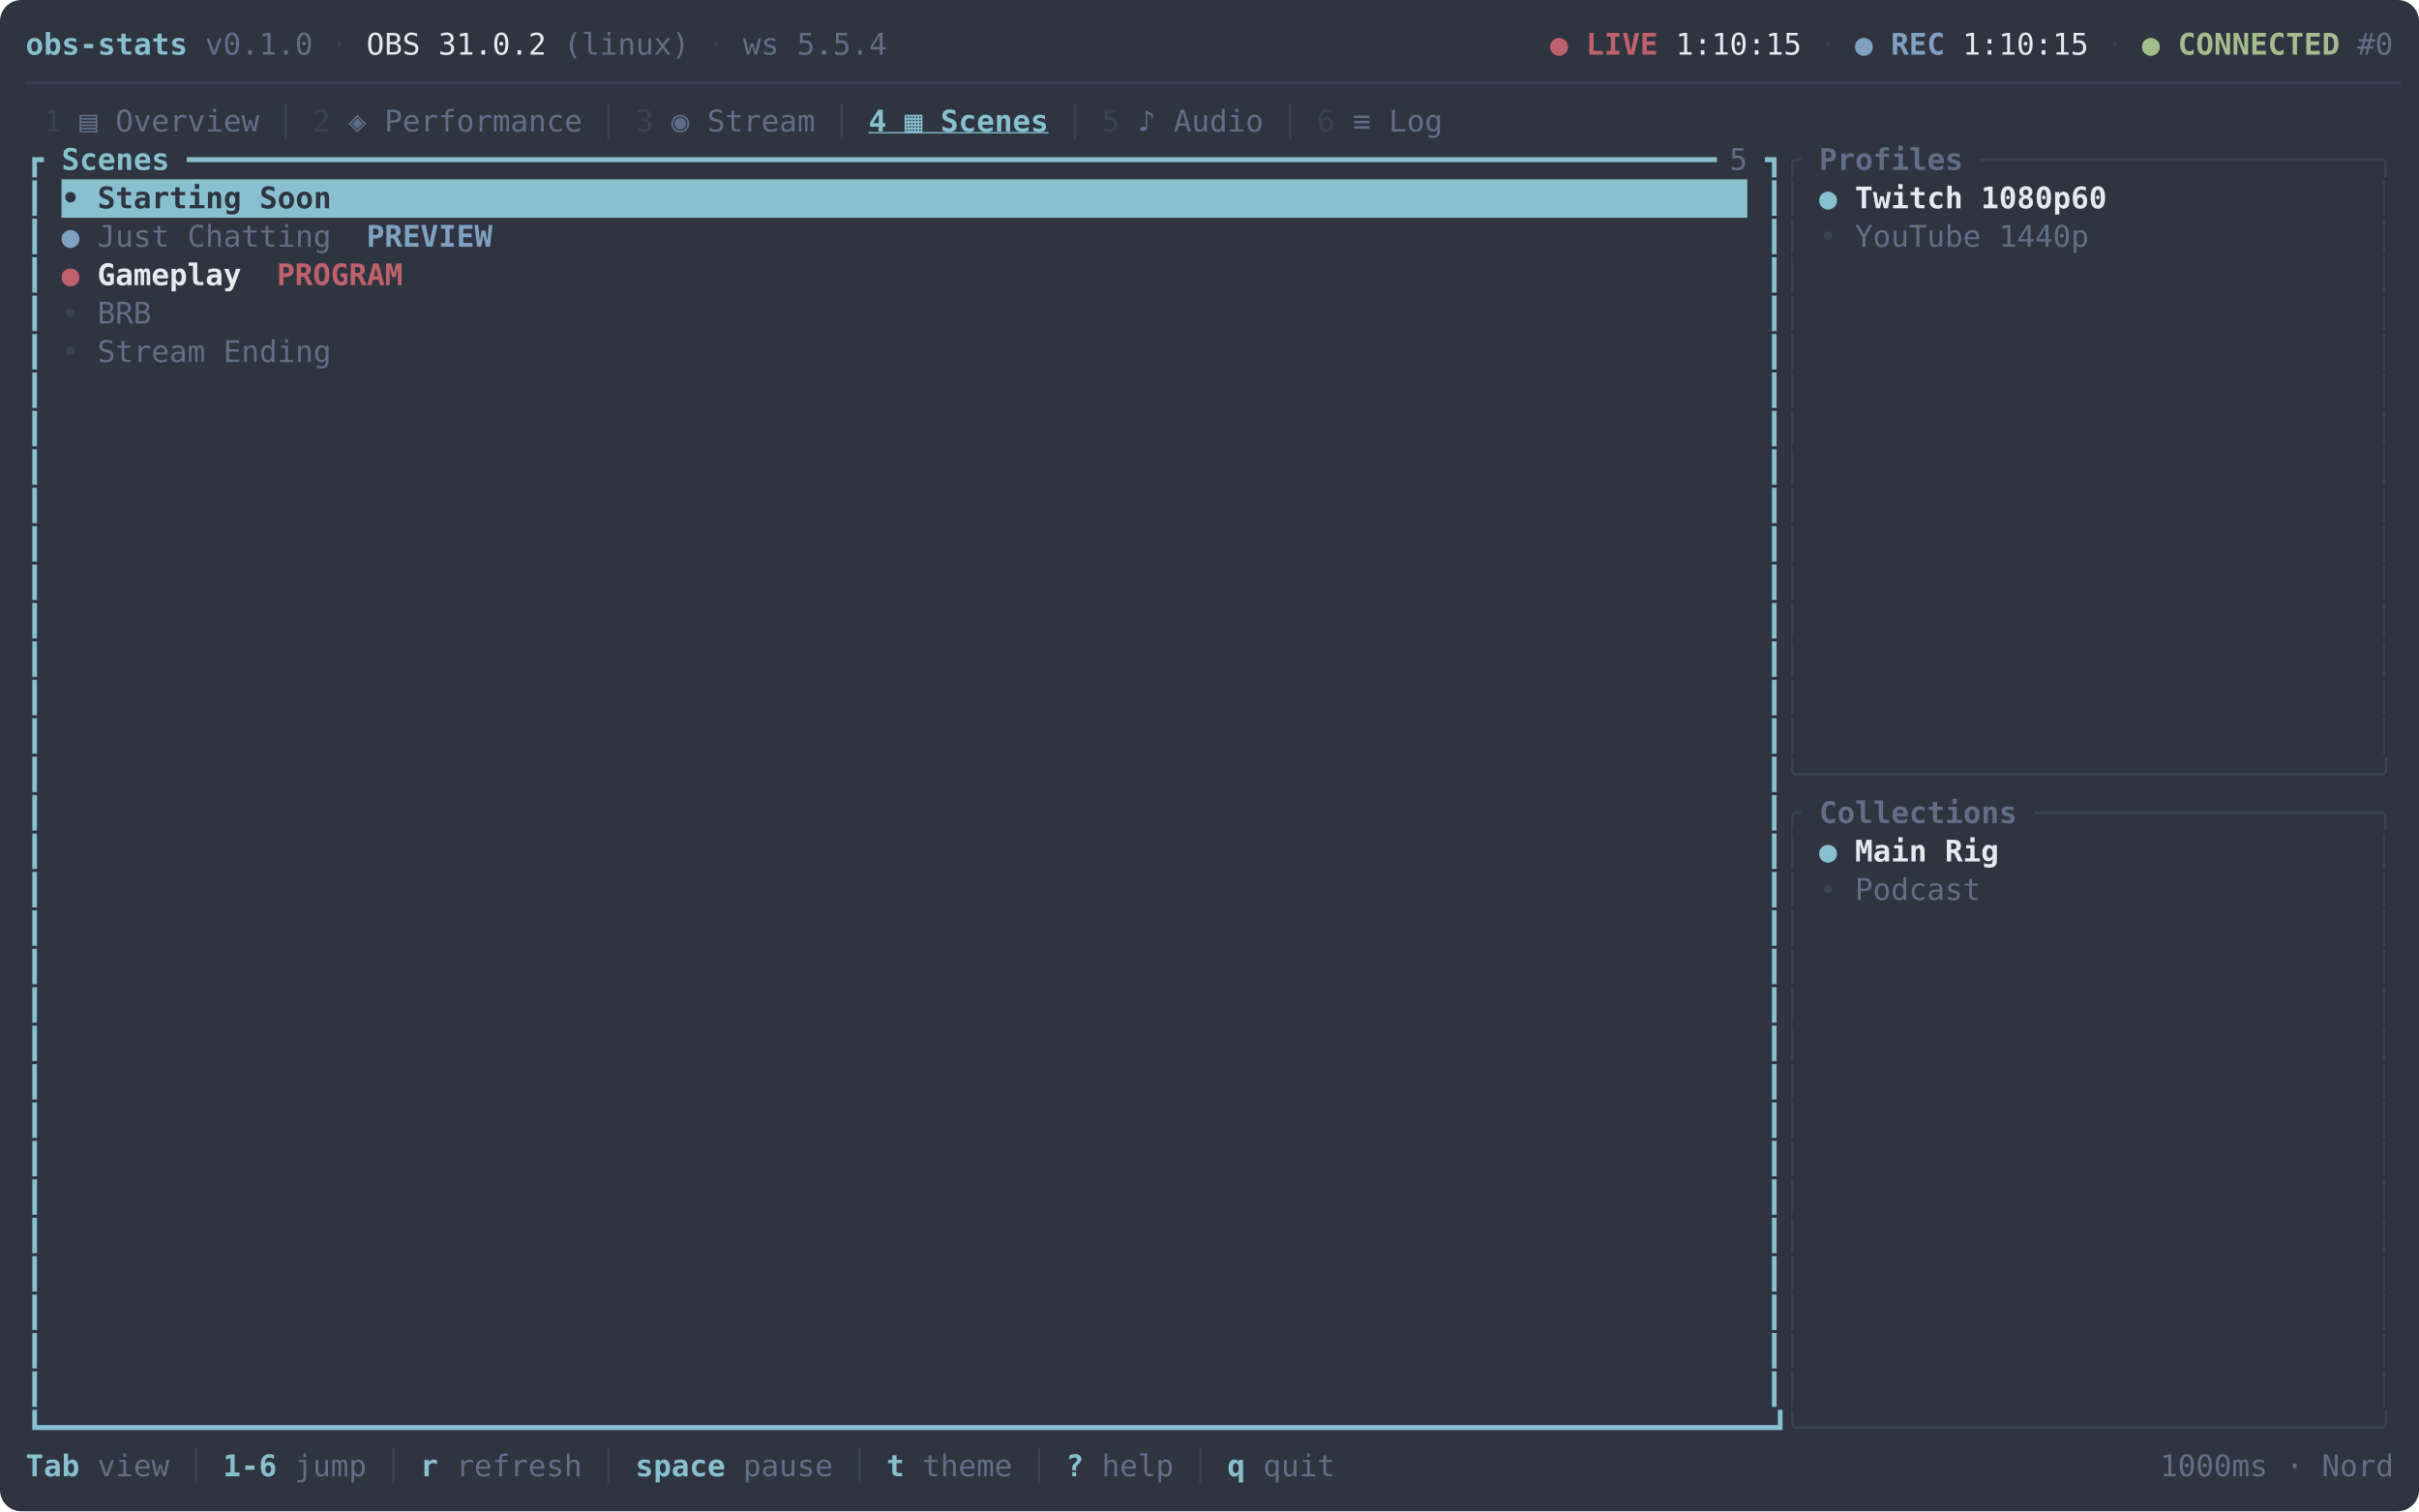
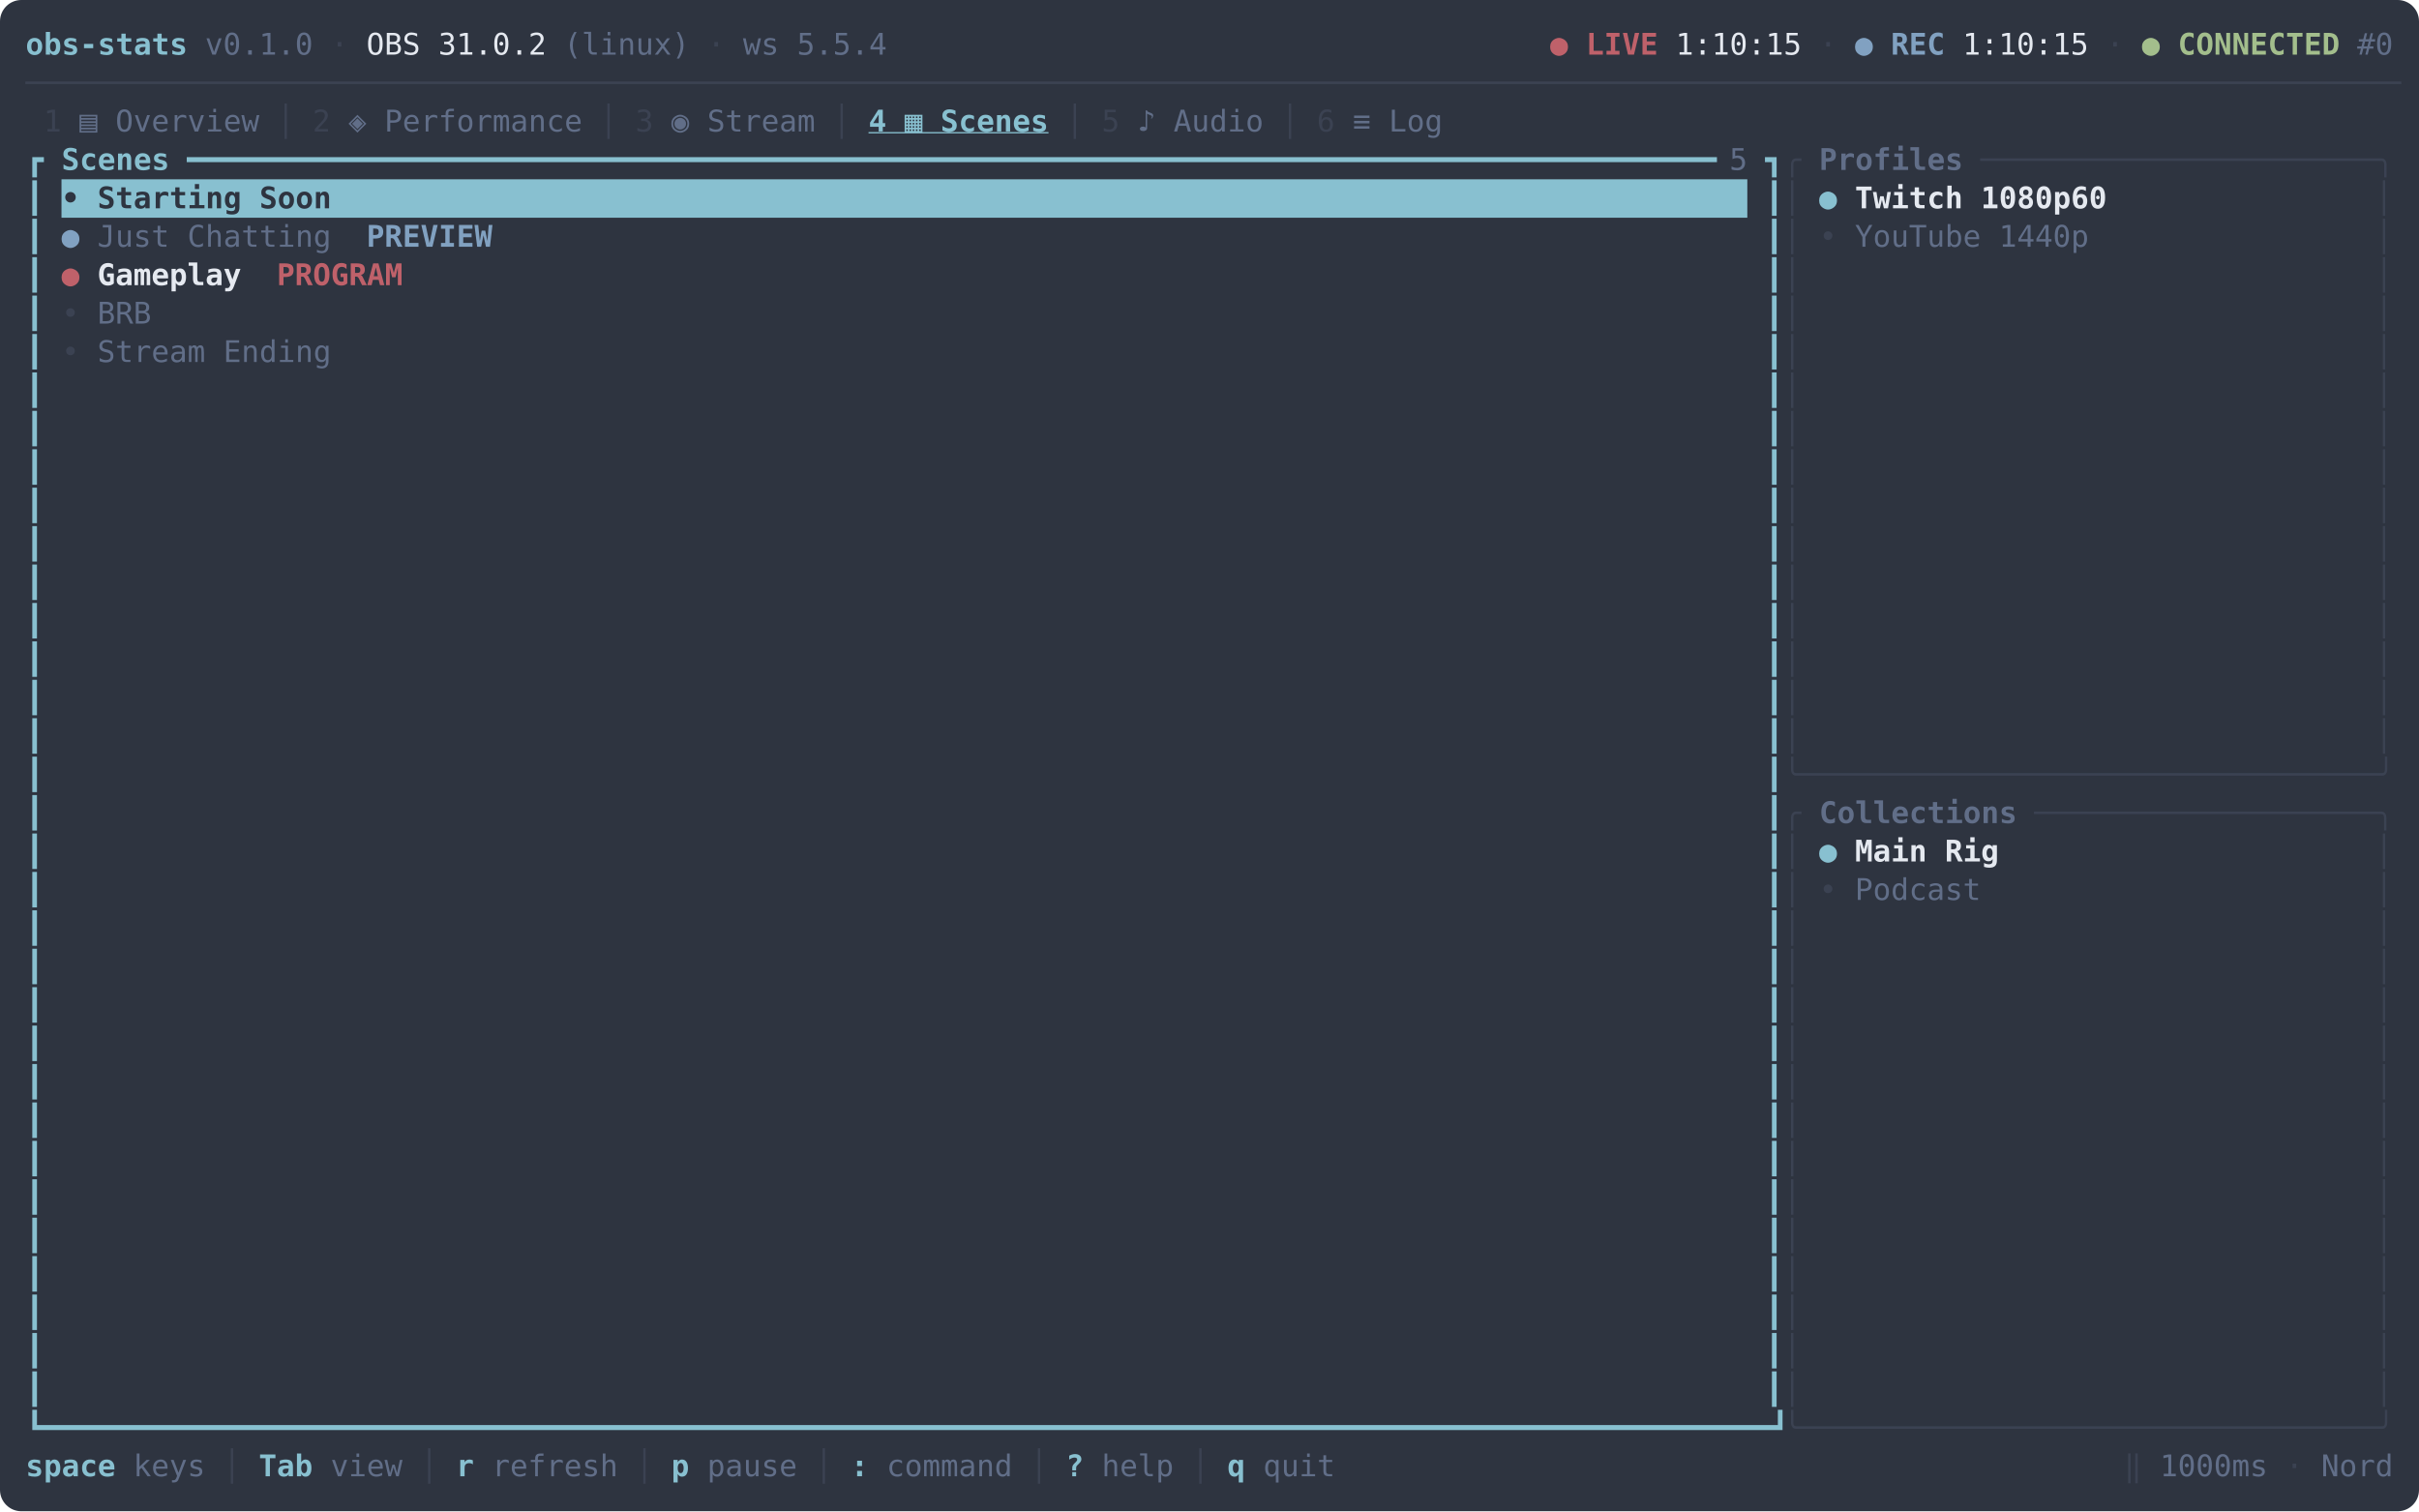
<svg xmlns="http://www.w3.org/2000/svg" viewBox="0 0 1133 708" width="1133" height="708" font-family="ui-monospace, SFMono-Regular, Menlo, Consolas, 'DejaVu Sans Mono', monospace" font-size="14">
  <rect width="100%" height="100%" rx="10" fill="#2E3440" />
  <g transform="translate(12 12)">
    <rect x="16.8" y="72.0" width="789.6" height="18.0" fill="#88C0D0" />
    <text x="0.0" y="13.6" textLength="75.6" lengthAdjust="spacingAndGlyphs" fill="#88C0D0" xml:space="preserve" font-weight="700">obs-stats</text>
    <text x="75.6" y="13.6" textLength="58.8" lengthAdjust="spacingAndGlyphs" fill="#616E88" xml:space="preserve"> v0.1.0</text>
    <text x="134.4" y="13.6" textLength="25.2" lengthAdjust="spacingAndGlyphs" fill="#3B4252" xml:space="preserve"> · </text>
    <text x="159.6" y="13.6" textLength="84.0" lengthAdjust="spacingAndGlyphs" fill="#E5E9F0" xml:space="preserve">OBS 31.0.2</text>
    <text x="243.6" y="13.6" textLength="67.2" lengthAdjust="spacingAndGlyphs" fill="#616E88" xml:space="preserve"> (linux)</text>
    <text x="310.8" y="13.6" textLength="25.2" lengthAdjust="spacingAndGlyphs" fill="#3B4252" xml:space="preserve"> · </text>
    <text x="336.0" y="13.6" textLength="67.2" lengthAdjust="spacingAndGlyphs" fill="#616E88" xml:space="preserve">ws 5.5.4</text>
    <text x="714.0" y="13.6" textLength="50.4" lengthAdjust="spacingAndGlyphs" fill="#BF616A" xml:space="preserve" font-weight="700">● LIVE</text>
    <text x="764.4" y="13.6" textLength="67.2" lengthAdjust="spacingAndGlyphs" fill="#E5E9F0" xml:space="preserve"> 1:10:15</text>
    <text x="831.6" y="13.6" textLength="25.2" lengthAdjust="spacingAndGlyphs" fill="#3B4252" xml:space="preserve"> · </text>
    <text x="856.8" y="13.6" textLength="42.0" lengthAdjust="spacingAndGlyphs" fill="#81A1C1" xml:space="preserve" font-weight="700">● REC</text>
    <text x="898.8" y="13.6" textLength="67.2" lengthAdjust="spacingAndGlyphs" fill="#E5E9F0" xml:space="preserve"> 1:10:15</text>
    <text x="966.0" y="13.6" textLength="25.2" lengthAdjust="spacingAndGlyphs" fill="#3B4252" xml:space="preserve"> · </text>
    <text x="991.2" y="13.6" textLength="92.4" lengthAdjust="spacingAndGlyphs" fill="#A3BE8C" xml:space="preserve" font-weight="700">● CONNECTED</text>
    <text x="1083.6" y="13.6" textLength="25.2" lengthAdjust="spacingAndGlyphs" fill="#616E88" xml:space="preserve"> #0</text>
    <text x="0.0" y="31.6" textLength="1108.8" lengthAdjust="spacingAndGlyphs" fill="#3B4252" xml:space="preserve">────────────────────────────────────────────────────────────────────────────────────────────────────────────────────────────────────</text>
    <text x="8.4" y="49.6" textLength="16.8" lengthAdjust="spacingAndGlyphs" fill="#3B4252" xml:space="preserve">1 </text>
    <text x="25.2" y="49.6" textLength="92.4" lengthAdjust="spacingAndGlyphs" fill="#616E88" xml:space="preserve">▤ Overview </text>
    <text x="117.6" y="49.6" textLength="8.4" lengthAdjust="spacingAndGlyphs" fill="#3B4252" xml:space="preserve">│</text>
    <text x="134.4" y="49.6" textLength="16.8" lengthAdjust="spacingAndGlyphs" fill="#3B4252" xml:space="preserve">2 </text>
    <text x="151.2" y="49.6" textLength="117.6" lengthAdjust="spacingAndGlyphs" fill="#616E88" xml:space="preserve">◈ Performance </text>
    <text x="268.8" y="49.6" textLength="8.4" lengthAdjust="spacingAndGlyphs" fill="#3B4252" xml:space="preserve">│</text>
    <text x="285.6" y="49.6" textLength="16.8" lengthAdjust="spacingAndGlyphs" fill="#3B4252" xml:space="preserve">3 </text>
    <text x="302.4" y="49.6" textLength="75.6" lengthAdjust="spacingAndGlyphs" fill="#616E88" xml:space="preserve">◉ Stream </text>
    <text x="378.0" y="49.6" textLength="8.4" lengthAdjust="spacingAndGlyphs" fill="#3B4252" xml:space="preserve">│</text>
    <text x="394.8" y="49.6" textLength="84.0" lengthAdjust="spacingAndGlyphs" fill="#88C0D0" xml:space="preserve" font-weight="700" text-decoration="underline">4 ▦ Scenes</text>
    <text x="487.2" y="49.6" textLength="8.4" lengthAdjust="spacingAndGlyphs" fill="#3B4252" xml:space="preserve">│</text>
    <text x="504.0" y="49.6" textLength="16.8" lengthAdjust="spacingAndGlyphs" fill="#3B4252" xml:space="preserve">5 </text>
    <text x="520.8" y="49.6" textLength="67.2" lengthAdjust="spacingAndGlyphs" fill="#616E88" xml:space="preserve">♪ Audio </text>
    <text x="588.0" y="49.6" textLength="8.4" lengthAdjust="spacingAndGlyphs" fill="#3B4252" xml:space="preserve">│</text>
    <text x="604.8" y="49.6" textLength="16.8" lengthAdjust="spacingAndGlyphs" fill="#3B4252" xml:space="preserve">6 </text>
    <text x="621.6" y="49.6" textLength="487.2" lengthAdjust="spacingAndGlyphs" fill="#616E88" xml:space="preserve">≡ Log                                                     </text>
    <text x="0.0" y="67.6" textLength="8.4" lengthAdjust="spacingAndGlyphs" fill="#88C0D0" xml:space="preserve">┏</text>
    <text x="8.4" y="67.6" textLength="67.2" lengthAdjust="spacingAndGlyphs" fill="#88C0D0" xml:space="preserve" font-weight="700"> Scenes </text>
    <text x="75.6" y="67.6" textLength="714.0" lengthAdjust="spacingAndGlyphs" fill="#88C0D0" xml:space="preserve">━━━━━━━━━━━━━━━━━━━━━━━━━━━━━━━━━━━━━━━━━━━━━━━━━━━━━━━━━━━━━━━━━━━━━━━━━━━━━━━━━━━━━</text>
    <text x="789.6" y="67.6" textLength="25.2" lengthAdjust="spacingAndGlyphs" fill="#616E88" xml:space="preserve"> 5 </text>
    <text x="814.8" y="67.6" textLength="8.4" lengthAdjust="spacingAndGlyphs" fill="#88C0D0" xml:space="preserve">┓</text>
    <text x="823.2" y="67.6" textLength="8.4" lengthAdjust="spacingAndGlyphs" fill="#3B4252" xml:space="preserve">╭</text>
    <text x="831.6" y="67.6" textLength="84.0" lengthAdjust="spacingAndGlyphs" fill="#616E88" xml:space="preserve" font-weight="700"> Profiles </text>
    <text x="915.6" y="67.6" textLength="193.2" lengthAdjust="spacingAndGlyphs" fill="#3B4252" xml:space="preserve">──────────────────────╮</text>
    <text x="0.0" y="85.6" textLength="8.4" lengthAdjust="spacingAndGlyphs" fill="#88C0D0" xml:space="preserve">┃</text>
    <text x="16.8" y="85.6" textLength="789.6" lengthAdjust="spacingAndGlyphs" fill="#2E3440" xml:space="preserve" font-weight="700">• Starting Soon                                                                               </text>
    <text x="814.8" y="85.6" textLength="8.4" lengthAdjust="spacingAndGlyphs" fill="#88C0D0" xml:space="preserve">┃</text>
    <text x="823.2" y="85.6" textLength="8.4" lengthAdjust="spacingAndGlyphs" fill="#3B4252" xml:space="preserve">│</text>
    <text x="840.0" y="85.6" textLength="16.8" lengthAdjust="spacingAndGlyphs" fill="#88C0D0" xml:space="preserve">● </text>
    <text x="856.8" y="85.6" textLength="117.6" lengthAdjust="spacingAndGlyphs" fill="#E5E9F0" xml:space="preserve" font-weight="700">Twitch 1080p60</text>
    <text x="1100.4" y="85.6" textLength="8.4" lengthAdjust="spacingAndGlyphs" fill="#3B4252" xml:space="preserve">│</text>
    <text x="0.0" y="103.6" textLength="8.4" lengthAdjust="spacingAndGlyphs" fill="#88C0D0" xml:space="preserve">┃</text>
    <text x="16.8" y="103.6" textLength="16.8" lengthAdjust="spacingAndGlyphs" fill="#81A1C1" xml:space="preserve">● </text>
    <text x="33.6" y="103.6" textLength="109.2" lengthAdjust="spacingAndGlyphs" fill="#616E88" xml:space="preserve">Just Chatting</text>
    <text x="142.8" y="103.6" textLength="75.6" lengthAdjust="spacingAndGlyphs" fill="#81A1C1" xml:space="preserve" font-weight="700">  PREVIEW</text>
    <text x="814.8" y="103.6" textLength="8.4" lengthAdjust="spacingAndGlyphs" fill="#88C0D0" xml:space="preserve">┃</text>
    <text x="823.2" y="103.6" textLength="8.4" lengthAdjust="spacingAndGlyphs" fill="#3B4252" xml:space="preserve">│</text>
    <text x="840.0" y="103.6" textLength="16.8" lengthAdjust="spacingAndGlyphs" fill="#3B4252" xml:space="preserve">• </text>
    <text x="856.8" y="103.6" textLength="109.2" lengthAdjust="spacingAndGlyphs" fill="#616E88" xml:space="preserve">YouTube 1440p</text>
    <text x="1100.4" y="103.6" textLength="8.4" lengthAdjust="spacingAndGlyphs" fill="#3B4252" xml:space="preserve">│</text>
    <text x="0.0" y="121.6" textLength="8.4" lengthAdjust="spacingAndGlyphs" fill="#88C0D0" xml:space="preserve">┃</text>
    <text x="16.8" y="121.6" textLength="16.8" lengthAdjust="spacingAndGlyphs" fill="#BF616A" xml:space="preserve">● </text>
    <text x="33.6" y="121.6" textLength="67.2" lengthAdjust="spacingAndGlyphs" fill="#E5E9F0" xml:space="preserve" font-weight="700">Gameplay</text>
    <text x="100.8" y="121.6" textLength="75.6" lengthAdjust="spacingAndGlyphs" fill="#BF616A" xml:space="preserve" font-weight="700">  PROGRAM</text>
    <text x="814.8" y="121.6" textLength="8.4" lengthAdjust="spacingAndGlyphs" fill="#88C0D0" xml:space="preserve">┃</text>
    <text x="823.2" y="121.6" textLength="8.4" lengthAdjust="spacingAndGlyphs" fill="#3B4252" xml:space="preserve">│</text>
    <text x="1100.4" y="121.6" textLength="8.4" lengthAdjust="spacingAndGlyphs" fill="#3B4252" xml:space="preserve">│</text>
    <text x="0.0" y="139.6" textLength="8.4" lengthAdjust="spacingAndGlyphs" fill="#88C0D0" xml:space="preserve">┃</text>
    <text x="16.8" y="139.6" textLength="16.8" lengthAdjust="spacingAndGlyphs" fill="#3B4252" xml:space="preserve">• </text>
    <text x="33.6" y="139.6" textLength="25.2" lengthAdjust="spacingAndGlyphs" fill="#616E88" xml:space="preserve">BRB</text>
    <text x="814.8" y="139.6" textLength="8.4" lengthAdjust="spacingAndGlyphs" fill="#88C0D0" xml:space="preserve">┃</text>
    <text x="823.2" y="139.6" textLength="8.4" lengthAdjust="spacingAndGlyphs" fill="#3B4252" xml:space="preserve">│</text>
    <text x="1100.4" y="139.6" textLength="8.4" lengthAdjust="spacingAndGlyphs" fill="#3B4252" xml:space="preserve">│</text>
    <text x="0.0" y="157.6" textLength="8.4" lengthAdjust="spacingAndGlyphs" fill="#88C0D0" xml:space="preserve">┃</text>
    <text x="16.8" y="157.6" textLength="16.8" lengthAdjust="spacingAndGlyphs" fill="#3B4252" xml:space="preserve">• </text>
    <text x="33.6" y="157.6" textLength="109.2" lengthAdjust="spacingAndGlyphs" fill="#616E88" xml:space="preserve">Stream Ending</text>
    <text x="814.8" y="157.6" textLength="8.4" lengthAdjust="spacingAndGlyphs" fill="#88C0D0" xml:space="preserve">┃</text>
    <text x="823.2" y="157.6" textLength="8.4" lengthAdjust="spacingAndGlyphs" fill="#3B4252" xml:space="preserve">│</text>
    <text x="1100.4" y="157.6" textLength="8.4" lengthAdjust="spacingAndGlyphs" fill="#3B4252" xml:space="preserve">│</text>
    <text x="0.0" y="175.6" textLength="8.4" lengthAdjust="spacingAndGlyphs" fill="#88C0D0" xml:space="preserve">┃</text>
    <text x="814.8" y="175.6" textLength="8.4" lengthAdjust="spacingAndGlyphs" fill="#88C0D0" xml:space="preserve">┃</text>
    <text x="823.2" y="175.6" textLength="8.4" lengthAdjust="spacingAndGlyphs" fill="#3B4252" xml:space="preserve">│</text>
    <text x="1100.4" y="175.6" textLength="8.4" lengthAdjust="spacingAndGlyphs" fill="#3B4252" xml:space="preserve">│</text>
    <text x="0.0" y="193.6" textLength="8.4" lengthAdjust="spacingAndGlyphs" fill="#88C0D0" xml:space="preserve">┃</text>
    <text x="814.8" y="193.6" textLength="8.4" lengthAdjust="spacingAndGlyphs" fill="#88C0D0" xml:space="preserve">┃</text>
    <text x="823.2" y="193.6" textLength="8.4" lengthAdjust="spacingAndGlyphs" fill="#3B4252" xml:space="preserve">│</text>
    <text x="1100.4" y="193.6" textLength="8.4" lengthAdjust="spacingAndGlyphs" fill="#3B4252" xml:space="preserve">│</text>
    <text x="0.0" y="211.6" textLength="8.4" lengthAdjust="spacingAndGlyphs" fill="#88C0D0" xml:space="preserve">┃</text>
    <text x="814.8" y="211.6" textLength="8.4" lengthAdjust="spacingAndGlyphs" fill="#88C0D0" xml:space="preserve">┃</text>
    <text x="823.2" y="211.6" textLength="8.4" lengthAdjust="spacingAndGlyphs" fill="#3B4252" xml:space="preserve">│</text>
    <text x="1100.4" y="211.6" textLength="8.4" lengthAdjust="spacingAndGlyphs" fill="#3B4252" xml:space="preserve">│</text>
    <text x="0.0" y="229.6" textLength="8.4" lengthAdjust="spacingAndGlyphs" fill="#88C0D0" xml:space="preserve">┃</text>
    <text x="814.8" y="229.6" textLength="8.4" lengthAdjust="spacingAndGlyphs" fill="#88C0D0" xml:space="preserve">┃</text>
    <text x="823.2" y="229.6" textLength="8.4" lengthAdjust="spacingAndGlyphs" fill="#3B4252" xml:space="preserve">│</text>
    <text x="1100.4" y="229.6" textLength="8.4" lengthAdjust="spacingAndGlyphs" fill="#3B4252" xml:space="preserve">│</text>
    <text x="0.0" y="247.6" textLength="8.4" lengthAdjust="spacingAndGlyphs" fill="#88C0D0" xml:space="preserve">┃</text>
    <text x="814.8" y="247.6" textLength="8.4" lengthAdjust="spacingAndGlyphs" fill="#88C0D0" xml:space="preserve">┃</text>
    <text x="823.2" y="247.6" textLength="8.4" lengthAdjust="spacingAndGlyphs" fill="#3B4252" xml:space="preserve">│</text>
    <text x="1100.4" y="247.6" textLength="8.4" lengthAdjust="spacingAndGlyphs" fill="#3B4252" xml:space="preserve">│</text>
    <text x="0.0" y="265.6" textLength="8.4" lengthAdjust="spacingAndGlyphs" fill="#88C0D0" xml:space="preserve">┃</text>
    <text x="814.8" y="265.6" textLength="8.4" lengthAdjust="spacingAndGlyphs" fill="#88C0D0" xml:space="preserve">┃</text>
    <text x="823.2" y="265.6" textLength="8.4" lengthAdjust="spacingAndGlyphs" fill="#3B4252" xml:space="preserve">│</text>
    <text x="1100.4" y="265.6" textLength="8.4" lengthAdjust="spacingAndGlyphs" fill="#3B4252" xml:space="preserve">│</text>
    <text x="0.0" y="283.6" textLength="8.4" lengthAdjust="spacingAndGlyphs" fill="#88C0D0" xml:space="preserve">┃</text>
    <text x="814.8" y="283.6" textLength="8.4" lengthAdjust="spacingAndGlyphs" fill="#88C0D0" xml:space="preserve">┃</text>
    <text x="823.2" y="283.6" textLength="8.4" lengthAdjust="spacingAndGlyphs" fill="#3B4252" xml:space="preserve">│</text>
    <text x="1100.4" y="283.6" textLength="8.4" lengthAdjust="spacingAndGlyphs" fill="#3B4252" xml:space="preserve">│</text>
    <text x="0.0" y="301.6" textLength="8.4" lengthAdjust="spacingAndGlyphs" fill="#88C0D0" xml:space="preserve">┃</text>
    <text x="814.8" y="301.6" textLength="8.4" lengthAdjust="spacingAndGlyphs" fill="#88C0D0" xml:space="preserve">┃</text>
    <text x="823.2" y="301.6" textLength="8.4" lengthAdjust="spacingAndGlyphs" fill="#3B4252" xml:space="preserve">│</text>
    <text x="1100.4" y="301.6" textLength="8.4" lengthAdjust="spacingAndGlyphs" fill="#3B4252" xml:space="preserve">│</text>
    <text x="0.0" y="319.6" textLength="8.4" lengthAdjust="spacingAndGlyphs" fill="#88C0D0" xml:space="preserve">┃</text>
    <text x="814.8" y="319.6" textLength="8.4" lengthAdjust="spacingAndGlyphs" fill="#88C0D0" xml:space="preserve">┃</text>
    <text x="823.2" y="319.6" textLength="8.4" lengthAdjust="spacingAndGlyphs" fill="#3B4252" xml:space="preserve">│</text>
    <text x="1100.4" y="319.6" textLength="8.4" lengthAdjust="spacingAndGlyphs" fill="#3B4252" xml:space="preserve">│</text>
    <text x="0.0" y="337.6" textLength="8.4" lengthAdjust="spacingAndGlyphs" fill="#88C0D0" xml:space="preserve">┃</text>
    <text x="814.8" y="337.6" textLength="8.4" lengthAdjust="spacingAndGlyphs" fill="#88C0D0" xml:space="preserve">┃</text>
    <text x="823.2" y="337.6" textLength="8.4" lengthAdjust="spacingAndGlyphs" fill="#3B4252" xml:space="preserve">│</text>
    <text x="1100.4" y="337.6" textLength="8.4" lengthAdjust="spacingAndGlyphs" fill="#3B4252" xml:space="preserve">│</text>
    <text x="0.0" y="355.6" textLength="8.4" lengthAdjust="spacingAndGlyphs" fill="#88C0D0" xml:space="preserve">┃</text>
    <text x="814.8" y="355.6" textLength="8.4" lengthAdjust="spacingAndGlyphs" fill="#88C0D0" xml:space="preserve">┃</text>
    <text x="823.2" y="355.6" textLength="285.6" lengthAdjust="spacingAndGlyphs" fill="#3B4252" xml:space="preserve">╰────────────────────────────────╯</text>
    <text x="0.0" y="373.6" textLength="8.4" lengthAdjust="spacingAndGlyphs" fill="#88C0D0" xml:space="preserve">┃</text>
    <text x="814.8" y="373.6" textLength="8.4" lengthAdjust="spacingAndGlyphs" fill="#88C0D0" xml:space="preserve">┃</text>
    <text x="823.2" y="373.6" textLength="8.4" lengthAdjust="spacingAndGlyphs" fill="#3B4252" xml:space="preserve">╭</text>
    <text x="831.6" y="373.6" textLength="109.2" lengthAdjust="spacingAndGlyphs" fill="#616E88" xml:space="preserve" font-weight="700"> Collections </text>
    <text x="940.8" y="373.6" textLength="168.0" lengthAdjust="spacingAndGlyphs" fill="#3B4252" xml:space="preserve">───────────────────╮</text>
    <text x="0.0" y="391.6" textLength="8.4" lengthAdjust="spacingAndGlyphs" fill="#88C0D0" xml:space="preserve">┃</text>
    <text x="814.8" y="391.6" textLength="8.4" lengthAdjust="spacingAndGlyphs" fill="#88C0D0" xml:space="preserve">┃</text>
    <text x="823.2" y="391.6" textLength="8.4" lengthAdjust="spacingAndGlyphs" fill="#3B4252" xml:space="preserve">│</text>
    <text x="840.0" y="391.6" textLength="16.8" lengthAdjust="spacingAndGlyphs" fill="#88C0D0" xml:space="preserve">● </text>
    <text x="856.8" y="391.6" textLength="67.2" lengthAdjust="spacingAndGlyphs" fill="#E5E9F0" xml:space="preserve" font-weight="700">Main Rig</text>
    <text x="1100.4" y="391.6" textLength="8.4" lengthAdjust="spacingAndGlyphs" fill="#3B4252" xml:space="preserve">│</text>
    <text x="0.0" y="409.6" textLength="8.4" lengthAdjust="spacingAndGlyphs" fill="#88C0D0" xml:space="preserve">┃</text>
    <text x="814.8" y="409.6" textLength="8.4" lengthAdjust="spacingAndGlyphs" fill="#88C0D0" xml:space="preserve">┃</text>
    <text x="823.2" y="409.6" textLength="8.4" lengthAdjust="spacingAndGlyphs" fill="#3B4252" xml:space="preserve">│</text>
    <text x="840.0" y="409.6" textLength="16.8" lengthAdjust="spacingAndGlyphs" fill="#3B4252" xml:space="preserve">• </text>
    <text x="856.8" y="409.6" textLength="58.8" lengthAdjust="spacingAndGlyphs" fill="#616E88" xml:space="preserve">Podcast</text>
    <text x="1100.4" y="409.6" textLength="8.4" lengthAdjust="spacingAndGlyphs" fill="#3B4252" xml:space="preserve">│</text>
    <text x="0.0" y="427.6" textLength="8.4" lengthAdjust="spacingAndGlyphs" fill="#88C0D0" xml:space="preserve">┃</text>
    <text x="814.8" y="427.6" textLength="8.4" lengthAdjust="spacingAndGlyphs" fill="#88C0D0" xml:space="preserve">┃</text>
    <text x="823.2" y="427.6" textLength="8.4" lengthAdjust="spacingAndGlyphs" fill="#3B4252" xml:space="preserve">│</text>
    <text x="1100.4" y="427.6" textLength="8.4" lengthAdjust="spacingAndGlyphs" fill="#3B4252" xml:space="preserve">│</text>
    <text x="0.0" y="445.6" textLength="8.4" lengthAdjust="spacingAndGlyphs" fill="#88C0D0" xml:space="preserve">┃</text>
    <text x="814.8" y="445.6" textLength="8.4" lengthAdjust="spacingAndGlyphs" fill="#88C0D0" xml:space="preserve">┃</text>
    <text x="823.2" y="445.6" textLength="8.4" lengthAdjust="spacingAndGlyphs" fill="#3B4252" xml:space="preserve">│</text>
    <text x="1100.4" y="445.6" textLength="8.4" lengthAdjust="spacingAndGlyphs" fill="#3B4252" xml:space="preserve">│</text>
    <text x="0.0" y="463.6" textLength="8.4" lengthAdjust="spacingAndGlyphs" fill="#88C0D0" xml:space="preserve">┃</text>
    <text x="814.8" y="463.6" textLength="8.4" lengthAdjust="spacingAndGlyphs" fill="#88C0D0" xml:space="preserve">┃</text>
    <text x="823.2" y="463.6" textLength="8.4" lengthAdjust="spacingAndGlyphs" fill="#3B4252" xml:space="preserve">│</text>
    <text x="1100.4" y="463.6" textLength="8.4" lengthAdjust="spacingAndGlyphs" fill="#3B4252" xml:space="preserve">│</text>
    <text x="0.0" y="481.6" textLength="8.4" lengthAdjust="spacingAndGlyphs" fill="#88C0D0" xml:space="preserve">┃</text>
    <text x="814.8" y="481.6" textLength="8.4" lengthAdjust="spacingAndGlyphs" fill="#88C0D0" xml:space="preserve">┃</text>
    <text x="823.2" y="481.6" textLength="8.4" lengthAdjust="spacingAndGlyphs" fill="#3B4252" xml:space="preserve">│</text>
    <text x="1100.4" y="481.6" textLength="8.4" lengthAdjust="spacingAndGlyphs" fill="#3B4252" xml:space="preserve">│</text>
    <text x="0.0" y="499.6" textLength="8.4" lengthAdjust="spacingAndGlyphs" fill="#88C0D0" xml:space="preserve">┃</text>
    <text x="814.8" y="499.6" textLength="8.4" lengthAdjust="spacingAndGlyphs" fill="#88C0D0" xml:space="preserve">┃</text>
    <text x="823.2" y="499.6" textLength="8.4" lengthAdjust="spacingAndGlyphs" fill="#3B4252" xml:space="preserve">│</text>
    <text x="1100.4" y="499.6" textLength="8.4" lengthAdjust="spacingAndGlyphs" fill="#3B4252" xml:space="preserve">│</text>
    <text x="0.0" y="517.6" textLength="8.4" lengthAdjust="spacingAndGlyphs" fill="#88C0D0" xml:space="preserve">┃</text>
    <text x="814.8" y="517.6" textLength="8.4" lengthAdjust="spacingAndGlyphs" fill="#88C0D0" xml:space="preserve">┃</text>
    <text x="823.2" y="517.6" textLength="8.4" lengthAdjust="spacingAndGlyphs" fill="#3B4252" xml:space="preserve">│</text>
    <text x="1100.4" y="517.6" textLength="8.4" lengthAdjust="spacingAndGlyphs" fill="#3B4252" xml:space="preserve">│</text>
    <text x="0.0" y="535.6" textLength="8.4" lengthAdjust="spacingAndGlyphs" fill="#88C0D0" xml:space="preserve">┃</text>
    <text x="814.8" y="535.6" textLength="8.4" lengthAdjust="spacingAndGlyphs" fill="#88C0D0" xml:space="preserve">┃</text>
    <text x="823.2" y="535.6" textLength="8.4" lengthAdjust="spacingAndGlyphs" fill="#3B4252" xml:space="preserve">│</text>
    <text x="1100.4" y="535.6" textLength="8.4" lengthAdjust="spacingAndGlyphs" fill="#3B4252" xml:space="preserve">│</text>
    <text x="0.0" y="553.6" textLength="8.4" lengthAdjust="spacingAndGlyphs" fill="#88C0D0" xml:space="preserve">┃</text>
    <text x="814.8" y="553.6" textLength="8.4" lengthAdjust="spacingAndGlyphs" fill="#88C0D0" xml:space="preserve">┃</text>
    <text x="823.2" y="553.6" textLength="8.4" lengthAdjust="spacingAndGlyphs" fill="#3B4252" xml:space="preserve">│</text>
    <text x="1100.4" y="553.6" textLength="8.4" lengthAdjust="spacingAndGlyphs" fill="#3B4252" xml:space="preserve">│</text>
    <text x="0.0" y="571.6" textLength="8.4" lengthAdjust="spacingAndGlyphs" fill="#88C0D0" xml:space="preserve">┃</text>
    <text x="814.8" y="571.6" textLength="8.4" lengthAdjust="spacingAndGlyphs" fill="#88C0D0" xml:space="preserve">┃</text>
    <text x="823.2" y="571.6" textLength="8.4" lengthAdjust="spacingAndGlyphs" fill="#3B4252" xml:space="preserve">│</text>
    <text x="1100.4" y="571.6" textLength="8.4" lengthAdjust="spacingAndGlyphs" fill="#3B4252" xml:space="preserve">│</text>
    <text x="0.0" y="589.6" textLength="8.4" lengthAdjust="spacingAndGlyphs" fill="#88C0D0" xml:space="preserve">┃</text>
    <text x="814.8" y="589.6" textLength="8.4" lengthAdjust="spacingAndGlyphs" fill="#88C0D0" xml:space="preserve">┃</text>
    <text x="823.2" y="589.6" textLength="8.4" lengthAdjust="spacingAndGlyphs" fill="#3B4252" xml:space="preserve">│</text>
    <text x="1100.4" y="589.6" textLength="8.4" lengthAdjust="spacingAndGlyphs" fill="#3B4252" xml:space="preserve">│</text>
    <text x="0.0" y="607.6" textLength="8.4" lengthAdjust="spacingAndGlyphs" fill="#88C0D0" xml:space="preserve">┃</text>
    <text x="814.8" y="607.6" textLength="8.4" lengthAdjust="spacingAndGlyphs" fill="#88C0D0" xml:space="preserve">┃</text>
    <text x="823.2" y="607.6" textLength="8.4" lengthAdjust="spacingAndGlyphs" fill="#3B4252" xml:space="preserve">│</text>
    <text x="1100.4" y="607.6" textLength="8.4" lengthAdjust="spacingAndGlyphs" fill="#3B4252" xml:space="preserve">│</text>
    <text x="0.0" y="625.6" textLength="8.4" lengthAdjust="spacingAndGlyphs" fill="#88C0D0" xml:space="preserve">┃</text>
    <text x="814.8" y="625.6" textLength="8.4" lengthAdjust="spacingAndGlyphs" fill="#88C0D0" xml:space="preserve">┃</text>
    <text x="823.2" y="625.6" textLength="8.4" lengthAdjust="spacingAndGlyphs" fill="#3B4252" xml:space="preserve">│</text>
    <text x="1100.4" y="625.6" textLength="8.4" lengthAdjust="spacingAndGlyphs" fill="#3B4252" xml:space="preserve">│</text>
    <text x="0.0" y="643.6" textLength="8.4" lengthAdjust="spacingAndGlyphs" fill="#88C0D0" xml:space="preserve">┃</text>
    <text x="814.8" y="643.6" textLength="8.4" lengthAdjust="spacingAndGlyphs" fill="#88C0D0" xml:space="preserve">┃</text>
    <text x="823.2" y="643.6" textLength="8.4" lengthAdjust="spacingAndGlyphs" fill="#3B4252" xml:space="preserve">│</text>
    <text x="1100.4" y="643.6" textLength="8.4" lengthAdjust="spacingAndGlyphs" fill="#3B4252" xml:space="preserve">│</text>
    <text x="0.0" y="661.6" textLength="823.2" lengthAdjust="spacingAndGlyphs" fill="#88C0D0" xml:space="preserve">┗━━━━━━━━━━━━━━━━━━━━━━━━━━━━━━━━━━━━━━━━━━━━━━━━━━━━━━━━━━━━━━━━━━━━━━━━━━━━━━━━━━━━━━━━━━━━━━━━┛</text>
    <text x="823.2" y="661.6" textLength="285.6" lengthAdjust="spacingAndGlyphs" fill="#3B4252" xml:space="preserve">╰────────────────────────────────╯</text>
-     <text x="0.0" y="679.6" textLength="25.2" lengthAdjust="spacingAndGlyphs" fill="#88C0D0" xml:space="preserve" font-weight="700">Tab</text>
-     <text x="25.2" y="679.6" textLength="42.0" lengthAdjust="spacingAndGlyphs" fill="#616E88" xml:space="preserve"> view</text>
-     <text x="67.2" y="679.6" textLength="25.2" lengthAdjust="spacingAndGlyphs" fill="#3B4252" xml:space="preserve"> │ </text>
-     <text x="92.4" y="679.6" textLength="25.2" lengthAdjust="spacingAndGlyphs" fill="#88C0D0" xml:space="preserve" font-weight="700">1-6</text>
-     <text x="117.6" y="679.6" textLength="42.0" lengthAdjust="spacingAndGlyphs" fill="#616E88" xml:space="preserve"> jump</text>
-     <text x="159.6" y="679.6" textLength="25.2" lengthAdjust="spacingAndGlyphs" fill="#3B4252" xml:space="preserve"> │ </text>
-     <text x="184.8" y="679.6" textLength="8.4" lengthAdjust="spacingAndGlyphs" fill="#88C0D0" xml:space="preserve" font-weight="700">r</text>
-     <text x="193.2" y="679.6" textLength="67.2" lengthAdjust="spacingAndGlyphs" fill="#616E88" xml:space="preserve"> refresh</text>
-     <text x="260.4" y="679.6" textLength="25.2" lengthAdjust="spacingAndGlyphs" fill="#3B4252" xml:space="preserve"> │ </text>
-     <text x="285.6" y="679.6" textLength="42.0" lengthAdjust="spacingAndGlyphs" fill="#88C0D0" xml:space="preserve" font-weight="700">space</text>
-     <text x="327.6" y="679.6" textLength="50.4" lengthAdjust="spacingAndGlyphs" fill="#616E88" xml:space="preserve"> pause</text>
-     <text x="378.0" y="679.6" textLength="25.2" lengthAdjust="spacingAndGlyphs" fill="#3B4252" xml:space="preserve"> │ </text>
-     <text x="403.2" y="679.6" textLength="8.4" lengthAdjust="spacingAndGlyphs" fill="#88C0D0" xml:space="preserve" font-weight="700">t</text>
-     <text x="411.6" y="679.6" textLength="50.4" lengthAdjust="spacingAndGlyphs" fill="#616E88" xml:space="preserve"> theme</text>
+     <text x="0.0" y="679.6" textLength="42.0" lengthAdjust="spacingAndGlyphs" fill="#88C0D0" xml:space="preserve" font-weight="700">space</text>
+     <text x="42.0" y="679.6" textLength="42.0" lengthAdjust="spacingAndGlyphs" fill="#616E88" xml:space="preserve"> keys</text>
+     <text x="84.0" y="679.6" textLength="25.2" lengthAdjust="spacingAndGlyphs" fill="#3B4252" xml:space="preserve"> │ </text>
+     <text x="109.2" y="679.6" textLength="25.2" lengthAdjust="spacingAndGlyphs" fill="#88C0D0" xml:space="preserve" font-weight="700">Tab</text>
+     <text x="134.4" y="679.6" textLength="42.0" lengthAdjust="spacingAndGlyphs" fill="#616E88" xml:space="preserve"> view</text>
+     <text x="176.4" y="679.6" textLength="25.2" lengthAdjust="spacingAndGlyphs" fill="#3B4252" xml:space="preserve"> │ </text>
+     <text x="201.6" y="679.6" textLength="8.4" lengthAdjust="spacingAndGlyphs" fill="#88C0D0" xml:space="preserve" font-weight="700">r</text>
+     <text x="210.0" y="679.6" textLength="67.2" lengthAdjust="spacingAndGlyphs" fill="#616E88" xml:space="preserve"> refresh</text>
+     <text x="277.2" y="679.6" textLength="25.2" lengthAdjust="spacingAndGlyphs" fill="#3B4252" xml:space="preserve"> │ </text>
+     <text x="302.4" y="679.6" textLength="8.4" lengthAdjust="spacingAndGlyphs" fill="#88C0D0" xml:space="preserve" font-weight="700">p</text>
+     <text x="310.8" y="679.6" textLength="50.4" lengthAdjust="spacingAndGlyphs" fill="#616E88" xml:space="preserve"> pause</text>
+     <text x="361.2" y="679.6" textLength="25.2" lengthAdjust="spacingAndGlyphs" fill="#3B4252" xml:space="preserve"> │ </text>
+     <text x="386.4" y="679.6" textLength="8.4" lengthAdjust="spacingAndGlyphs" fill="#88C0D0" xml:space="preserve" font-weight="700">:</text>
+     <text x="394.8" y="679.6" textLength="67.2" lengthAdjust="spacingAndGlyphs" fill="#616E88" xml:space="preserve"> command</text>
    <text x="462.0" y="679.6" textLength="25.2" lengthAdjust="spacingAndGlyphs" fill="#3B4252" xml:space="preserve"> │ </text>
    <text x="487.2" y="679.6" textLength="8.4" lengthAdjust="spacingAndGlyphs" fill="#88C0D0" xml:space="preserve" font-weight="700">?</text>
    <text x="495.6" y="679.6" textLength="42.0" lengthAdjust="spacingAndGlyphs" fill="#616E88" xml:space="preserve"> help</text>
    <text x="537.6" y="679.6" textLength="25.2" lengthAdjust="spacingAndGlyphs" fill="#3B4252" xml:space="preserve"> │ </text>
    <text x="562.8" y="679.6" textLength="8.4" lengthAdjust="spacingAndGlyphs" fill="#88C0D0" xml:space="preserve" font-weight="700">q</text>
    <text x="571.2" y="679.6" textLength="42.0" lengthAdjust="spacingAndGlyphs" fill="#616E88" xml:space="preserve"> quit</text>
-     <text x="999.6" y="679.6" textLength="109.2" lengthAdjust="spacingAndGlyphs" fill="#616E88" xml:space="preserve">1000ms · Nord</text>
+     <text x="982.8" y="679.6" textLength="8.4" lengthAdjust="spacingAndGlyphs" fill="#3B4252" xml:space="preserve">‖</text>
+     <text x="999.6" y="679.6" textLength="50.4" lengthAdjust="spacingAndGlyphs" fill="#616E88" xml:space="preserve">1000ms</text>
+     <text x="1050.0" y="679.6" textLength="25.2" lengthAdjust="spacingAndGlyphs" fill="#3B4252" xml:space="preserve"> · </text>
+     <text x="1075.2" y="679.6" textLength="33.6" lengthAdjust="spacingAndGlyphs" fill="#616E88" xml:space="preserve">Nord</text>
  </g>
</svg>
